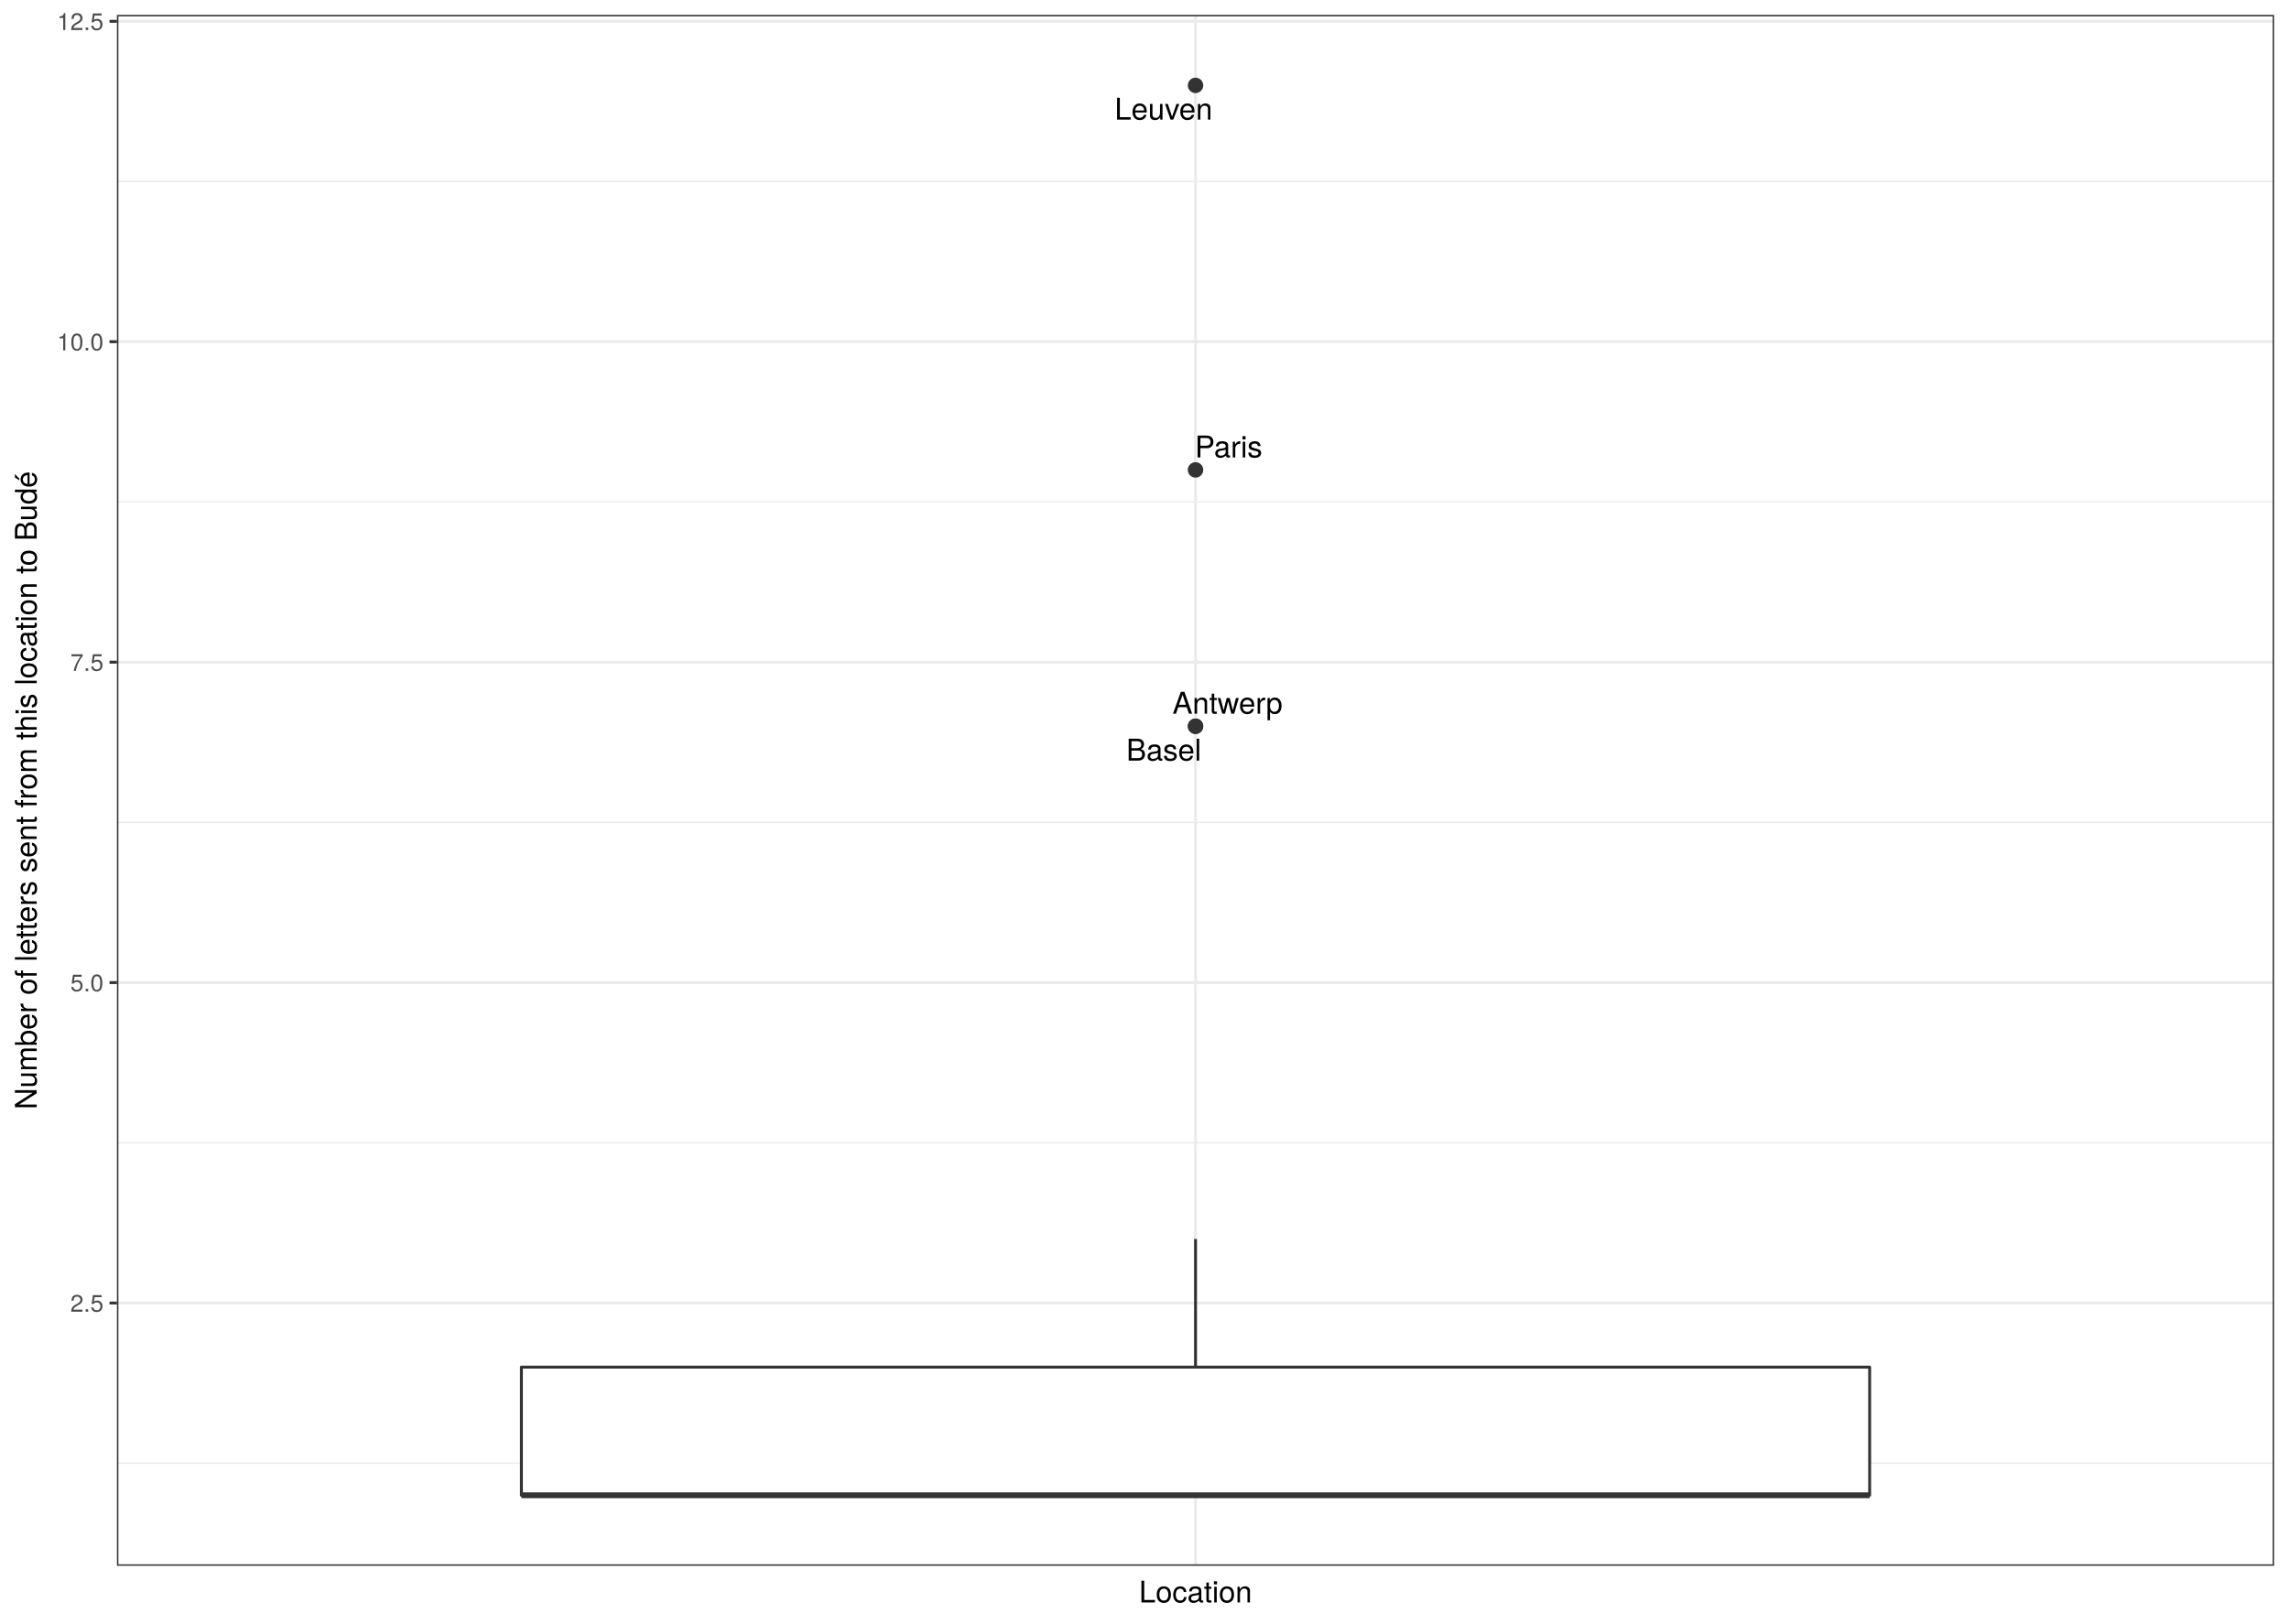
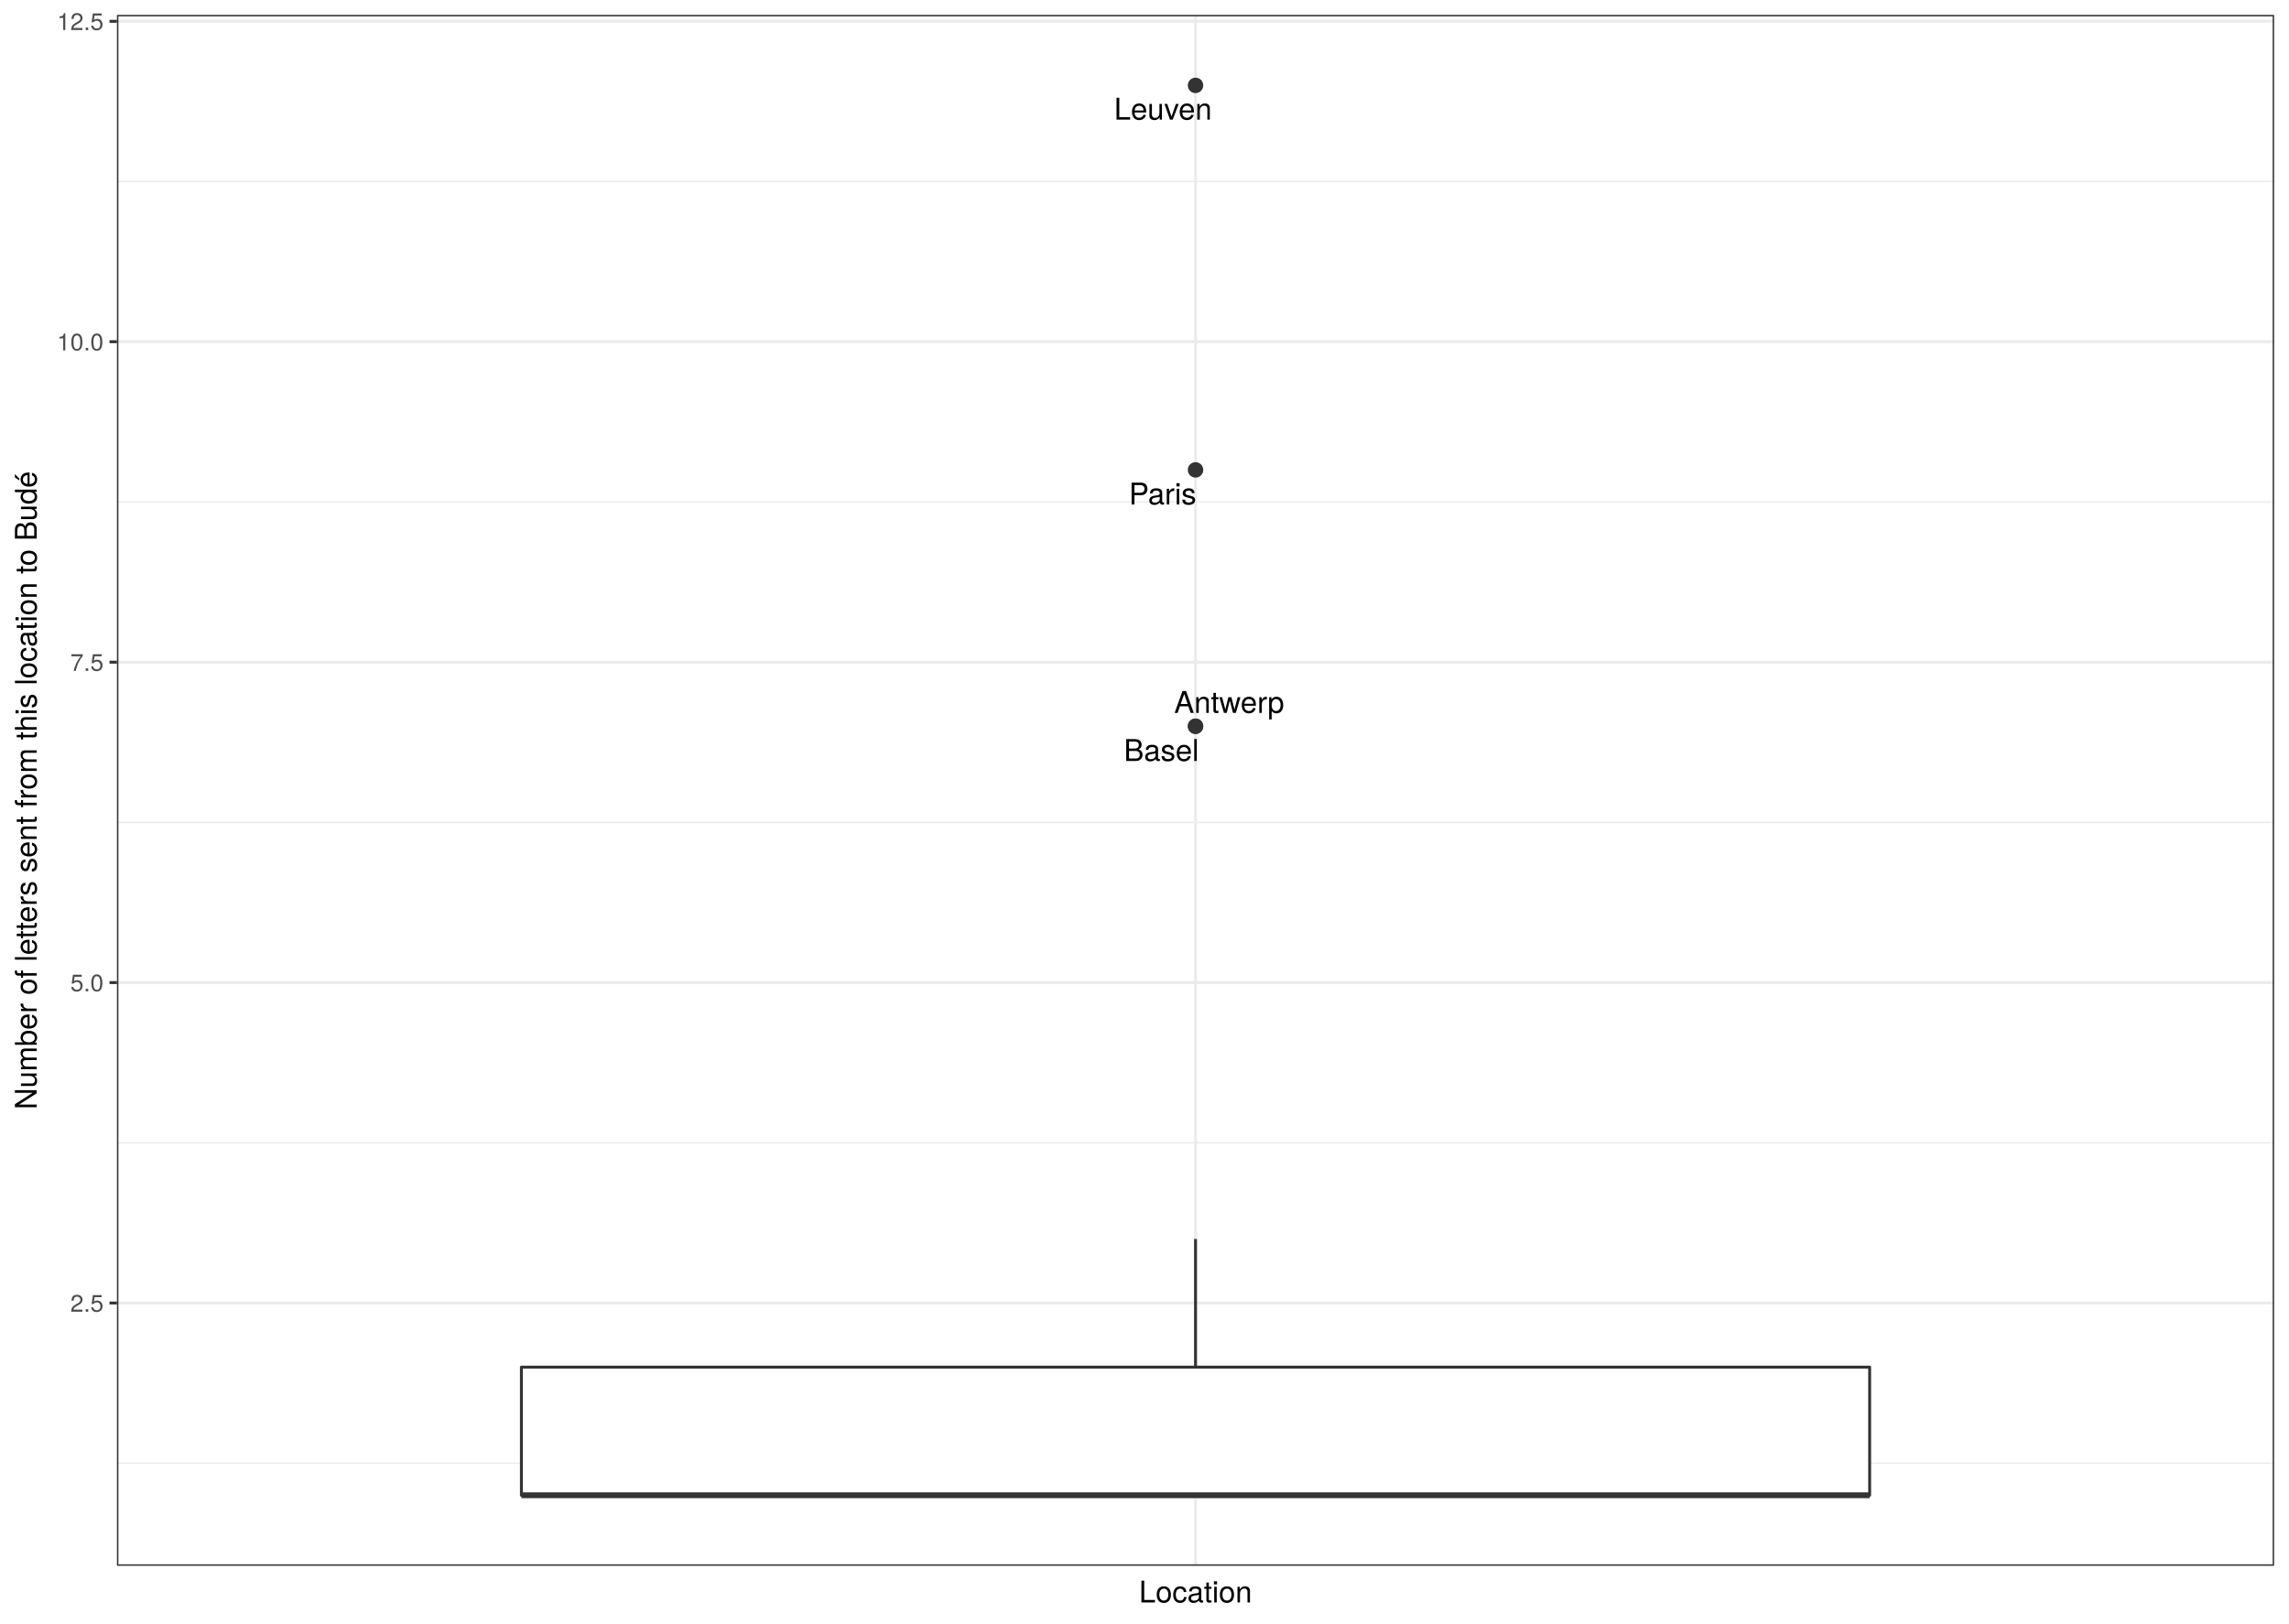
<svg xmlns="http://www.w3.org/2000/svg" class="svglite" width="842.40pt" height="597.60pt" viewBox="0 0 842.40 597.60">
  <defs>
    <style type="text/css">
    .svglite line, .svglite polyline, .svglite polygon, .svglite path, .svglite rect, .svglite circle {
      fill: none;
      stroke: #000000;
      stroke-linecap: round;
      stroke-linejoin: round;
      stroke-miterlimit: 10.00;
    }
    .svglite text {
      white-space: pre;
    }
  </style>
  </defs>
  <rect width="100%" height="100%" style="stroke: none; fill: #FFFFFF;" />
  <defs>
    <clipPath id="cpMC4wMHw4NDIuNDB8MC4wMHw1OTcuNjA=">
      <rect x="0.00" y="0.00" width="842.40" height="597.60" />
    </clipPath>
  </defs>
  <g clip-path="url(#cpMC4wMHw4NDIuNDB8MC4wMHw1OTcuNjA=)">
    <rect x="0" y="-0" width="842.40" height="597.60" style="stroke-width: 1.07; stroke: #FFFFFF; fill: #FFFFFF;" />
  </g>
  <defs>
    <clipPath id="cpNDMuMDR8ODM2LjkyfDUuNDh8NTc2LjMz">
      <rect x="43.04" y="5.48" width="793.88" height="570.85" />
    </clipPath>
  </defs>
  <g clip-path="url(#cpNDMuMDR8ODM2LjkyfDUuNDh8NTc2LjMz)">
    <rect x="43.04" y="5.48" width="793.88" height="570.85" style="stroke-width: 1.07; stroke: none; fill: #FFFFFF;" />
    <polyline points="43.04,538.59 836.92,538.59 " style="stroke-width: 0.53; stroke: #EBEBEB; stroke-linecap: butt;" />
    <polyline points="43.04,420.64 836.92,420.64 " style="stroke-width: 0.53; stroke: #EBEBEB; stroke-linecap: butt;" />
    <polyline points="43.04,302.70 836.92,302.70 " style="stroke-width: 0.53; stroke: #EBEBEB; stroke-linecap: butt;" />
    <polyline points="43.04,184.76 836.92,184.76 " style="stroke-width: 0.53; stroke: #EBEBEB; stroke-linecap: butt;" />
    <polyline points="43.04,66.81 836.92,66.81 " style="stroke-width: 0.53; stroke: #EBEBEB; stroke-linecap: butt;" />
    <polyline points="43.04,479.62 836.92,479.62 " style="stroke-width: 1.07; stroke: #EBEBEB; stroke-linecap: butt;" />
    <polyline points="43.04,361.67 836.92,361.67 " style="stroke-width: 1.07; stroke: #EBEBEB; stroke-linecap: butt;" />
    <polyline points="43.04,243.73 836.92,243.73 " style="stroke-width: 1.07; stroke: #EBEBEB; stroke-linecap: butt;" />
    <polyline points="43.04,125.78 836.92,125.78 " style="stroke-width: 1.07; stroke: #EBEBEB; stroke-linecap: butt;" />
    <polyline points="43.04,7.84 836.92,7.84 " style="stroke-width: 1.07; stroke: #EBEBEB; stroke-linecap: butt;" />
    <polyline points="439.98,576.33 439.98,5.48 " style="stroke-width: 1.07; stroke: #EBEBEB; stroke-linecap: butt;" />
    <circle cx="439.98" cy="31.43" r="2.49" style="stroke-width: 0.71; stroke: #333333; fill: #333333;" />
    <circle cx="439.98" cy="172.96" r="2.49" style="stroke-width: 0.71; stroke: #333333; fill: #333333;" />
    <circle cx="439.98" cy="267.32" r="2.49" style="stroke-width: 0.71; stroke: #333333; fill: #333333;" />
    <circle cx="439.98" cy="267.32" r="2.49" style="stroke-width: 0.71; stroke: #333333; fill: #333333;" />
    <line x1="439.98" y1="503.21" x2="439.98" y2="456.03" style="stroke-width: 1.07; stroke: #333333; stroke-linecap: butt;" />
    <line x1="439.98" y1="550.38" x2="439.98" y2="550.38" style="stroke-width: 1.07; stroke: #333333; stroke-linecap: butt;" />
    <polygon points="191.89,503.21 191.89,550.38 688.07,550.38 688.07,503.21 191.89,503.21 " style="stroke-width: 1.07; stroke: #333333; fill: #FFFFFF;" />
    <line x1="191.89" y1="550.38" x2="688.07" y2="550.38" style="stroke-width: 2.13; stroke: #333333; stroke-linecap: butt;" />
-     <text x="428.22" y="44.03" text-anchor="middle" style="font-size: 11.04px; font-family: &quot;TeX Gyre Heros&quot;;" textLength="40.05px" lengthAdjust="spacingAndGlyphs">Leuven</text>
-     <text x="452.15" y="168.37" text-anchor="middle" style="font-size: 11.04px; font-family: &quot;TeX Gyre Heros&quot;;" textLength="26.27px" lengthAdjust="spacingAndGlyphs">Paris</text>
-     <text x="451.75" y="262.70" text-anchor="middle" style="font-size: 11.04px; font-family: &quot;TeX Gyre Heros&quot;;" textLength="46.21px" lengthAdjust="spacingAndGlyphs">Antwerp</text>
-     <text x="428.31" y="279.96" text-anchor="middle" style="font-size: 11.04px; font-family: &quot;TeX Gyre Heros&quot;;" textLength="29.93px" lengthAdjust="spacingAndGlyphs">Basel</text>
+     <text x="428.01" y="44.03" text-anchor="middle" style="font-size: 11.04px; font-family: &quot;TeX Gyre Heros&quot;;" textLength="40.05px" lengthAdjust="spacingAndGlyphs">Leuven</text>
+     <text x="427.87" y="185.69" text-anchor="middle" style="font-size: 11.04px; font-family: &quot;TeX Gyre Heros&quot;;" textLength="26.27px" lengthAdjust="spacingAndGlyphs">Paris</text>
+     <text x="452.36" y="262.41" text-anchor="middle" style="font-size: 11.04px; font-family: &quot;TeX Gyre Heros&quot;;" textLength="46.21px" lengthAdjust="spacingAndGlyphs">Antwerp</text>
+     <text x="427.41" y="280.09" text-anchor="middle" style="font-size: 11.04px; font-family: &quot;TeX Gyre Heros&quot;;" textLength="29.93px" lengthAdjust="spacingAndGlyphs">Basel</text>
    <rect x="43.04" y="5.48" width="793.88" height="570.85" style="stroke-width: 1.07; stroke: #333333;" />
  </g>
  <g clip-path="url(#cpMC4wMHw4NDIuNDB8MC4wMHw1OTcuNjA=)">
    <text x="38.11" y="482.82" text-anchor="end" style="font-size: 8.80px;fill: #4D4D4D; font-family: &quot;TeX Gyre Heros&quot;;" textLength="13.98px" lengthAdjust="spacingAndGlyphs">2.5</text>
    <text x="38.11" y="364.88" text-anchor="end" style="font-size: 8.80px;fill: #4D4D4D; font-family: &quot;TeX Gyre Heros&quot;;" textLength="13.98px" lengthAdjust="spacingAndGlyphs">5.0</text>
    <text x="38.11" y="246.93" text-anchor="end" style="font-size: 8.80px;fill: #4D4D4D; font-family: &quot;TeX Gyre Heros&quot;;" textLength="13.98px" lengthAdjust="spacingAndGlyphs">7.5</text>
    <text x="38.11" y="128.99" text-anchor="end" style="font-size: 8.80px;fill: #4D4D4D; font-family: &quot;TeX Gyre Heros&quot;;" textLength="19.58px" lengthAdjust="spacingAndGlyphs">10.0</text>
    <text x="38.11" y="11.05" text-anchor="end" style="font-size: 8.80px;fill: #4D4D4D; font-family: &quot;TeX Gyre Heros&quot;;" textLength="19.58px" lengthAdjust="spacingAndGlyphs">12.5</text>
    <polyline points="40.30,479.62 43.04,479.62 " style="stroke-width: 1.07; stroke: #333333; stroke-linecap: butt;" />
    <polyline points="40.30,361.67 43.04,361.67 " style="stroke-width: 1.07; stroke: #333333; stroke-linecap: butt;" />
    <polyline points="40.30,243.73 43.04,243.73 " style="stroke-width: 1.07; stroke: #333333; stroke-linecap: butt;" />
    <polyline points="40.30,125.78 43.04,125.78 " style="stroke-width: 1.07; stroke: #333333; stroke-linecap: butt;" />
    <polyline points="40.30,7.84 43.04,7.84 " style="stroke-width: 1.07; stroke: #333333; stroke-linecap: butt;" />
    <text x="439.98" y="589.83" text-anchor="middle" style="font-size: 11.00px; font-family: &quot;TeX Gyre Heros&quot;;" textLength="46.53px" lengthAdjust="spacingAndGlyphs">Location</text>
    <text transform="translate(13.50,290.91) rotate(-90)" text-anchor="middle" style="font-size: 11.00px; font-family: &quot;TeX Gyre Heros&quot;;" textLength="270.68px" lengthAdjust="spacingAndGlyphs">Number of letters sent from this location to Budé</text>
  </g>
</svg>
